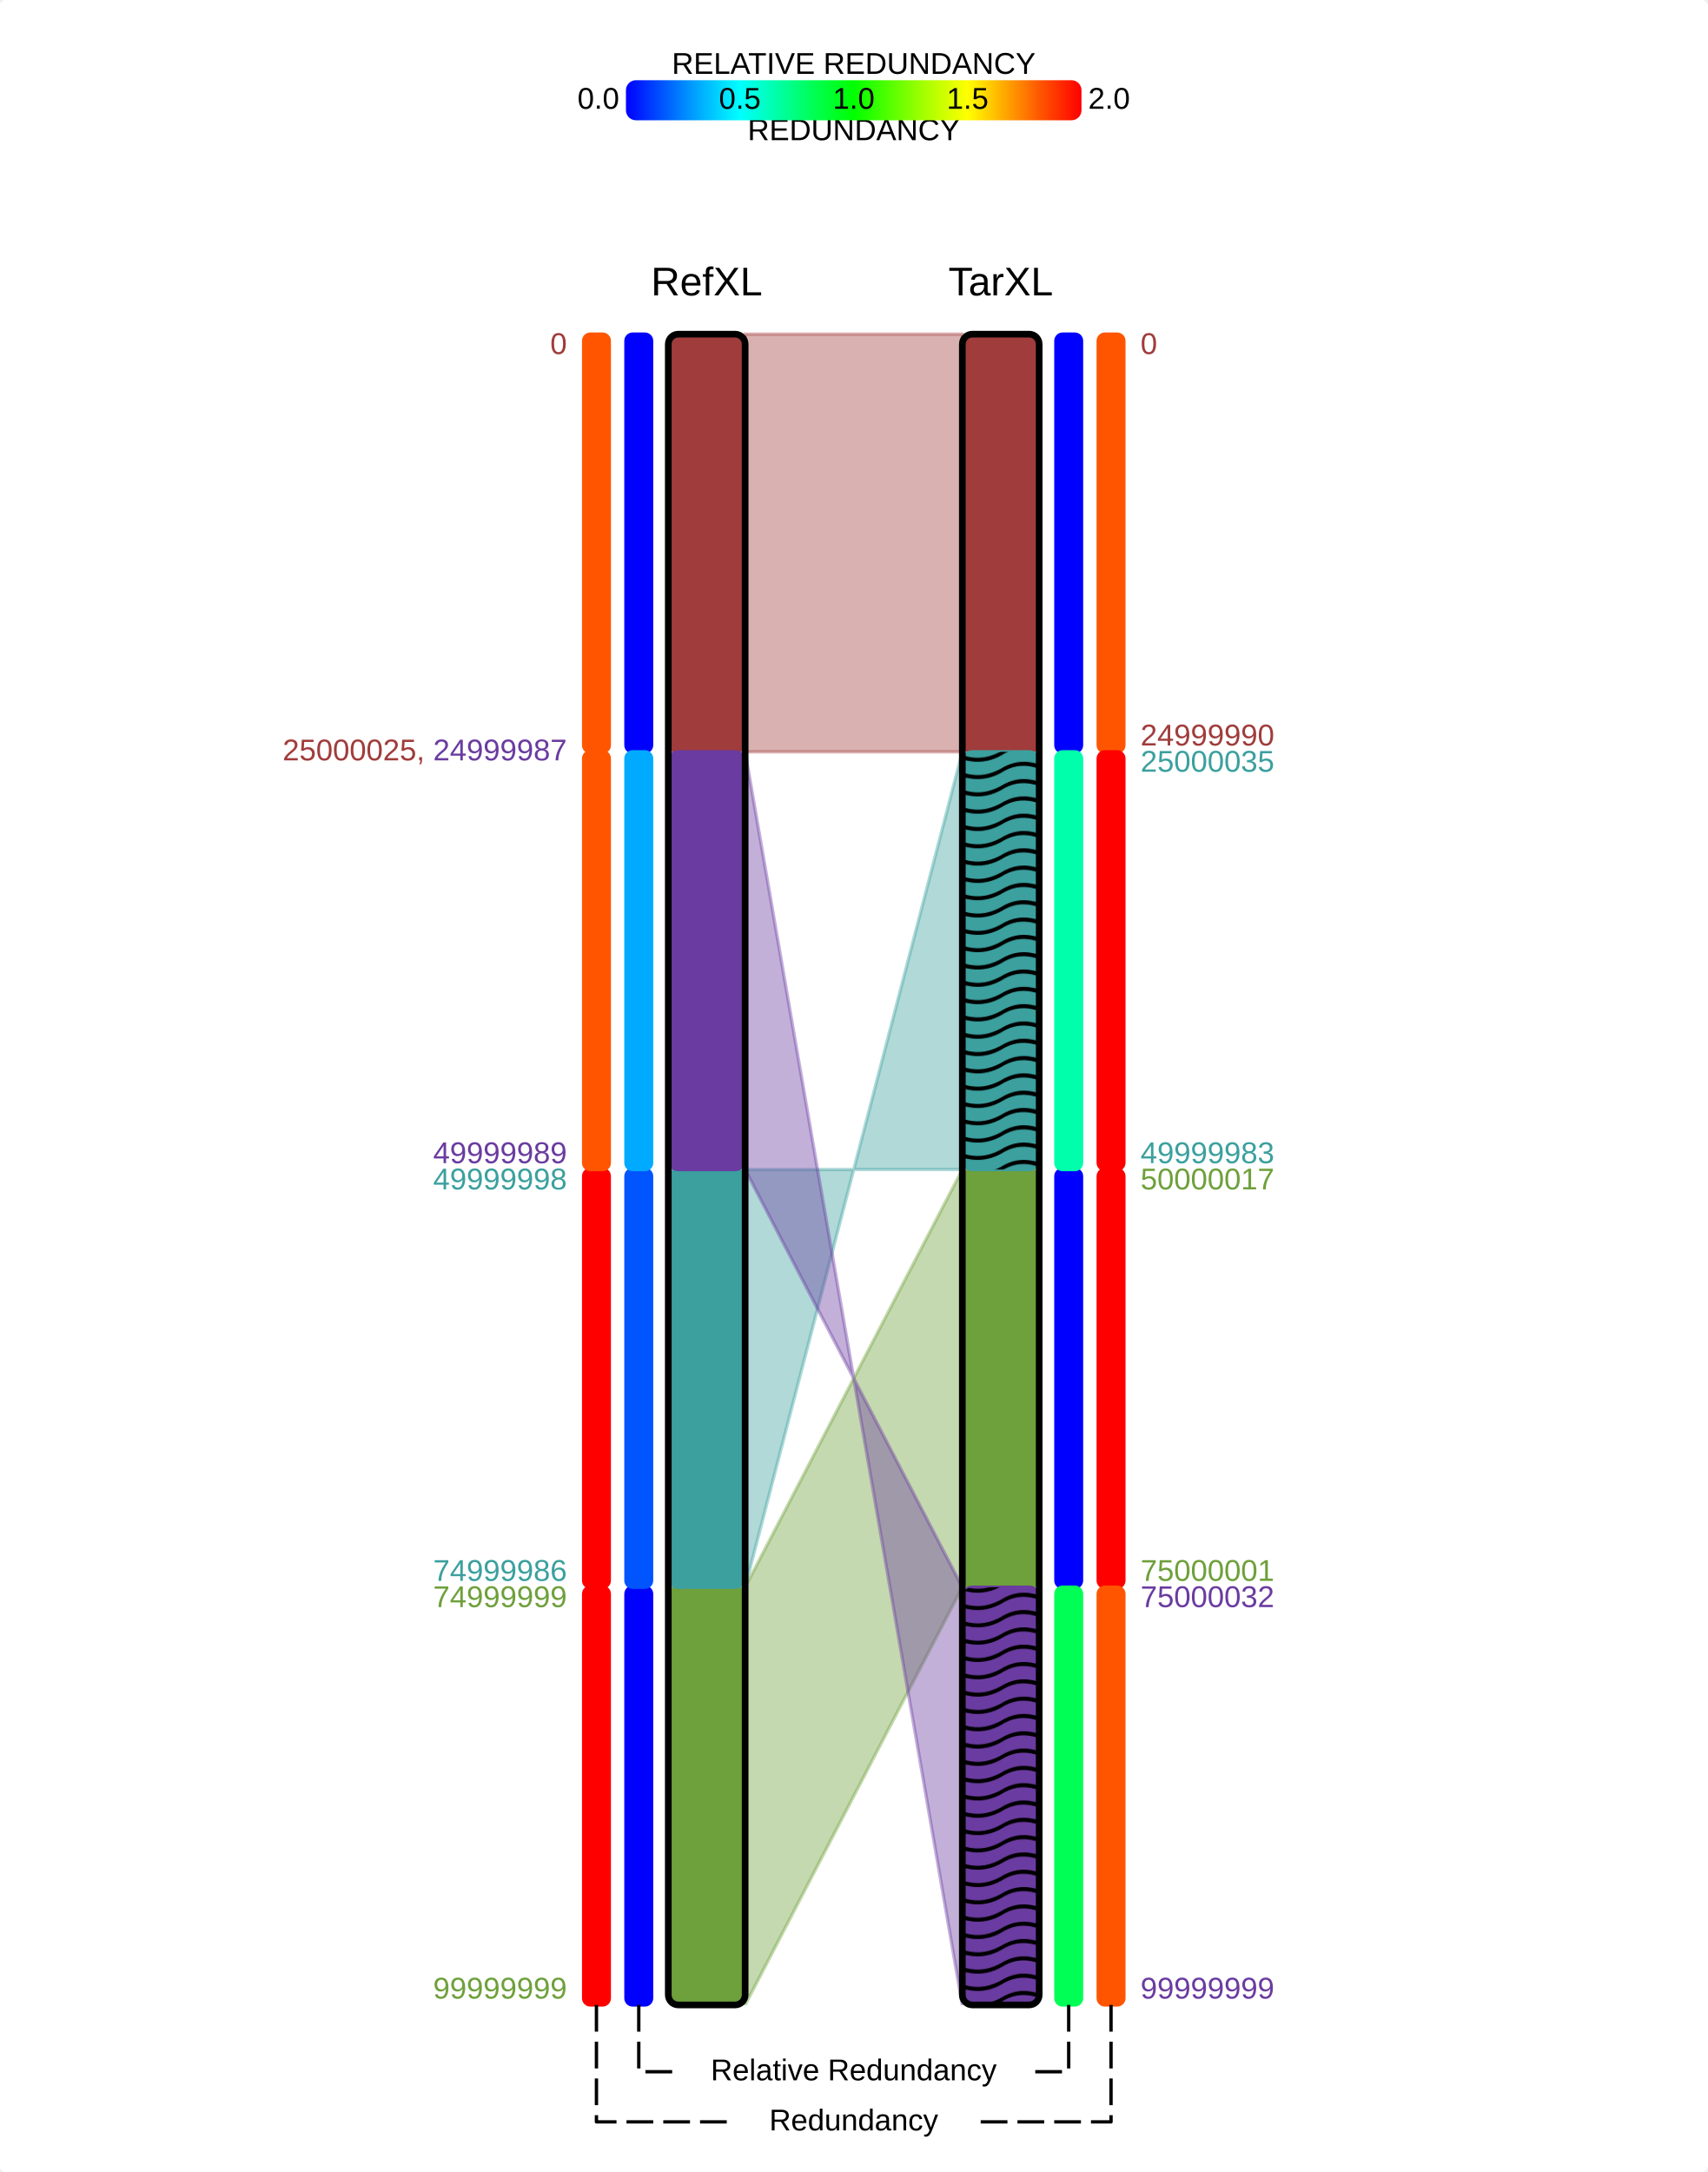
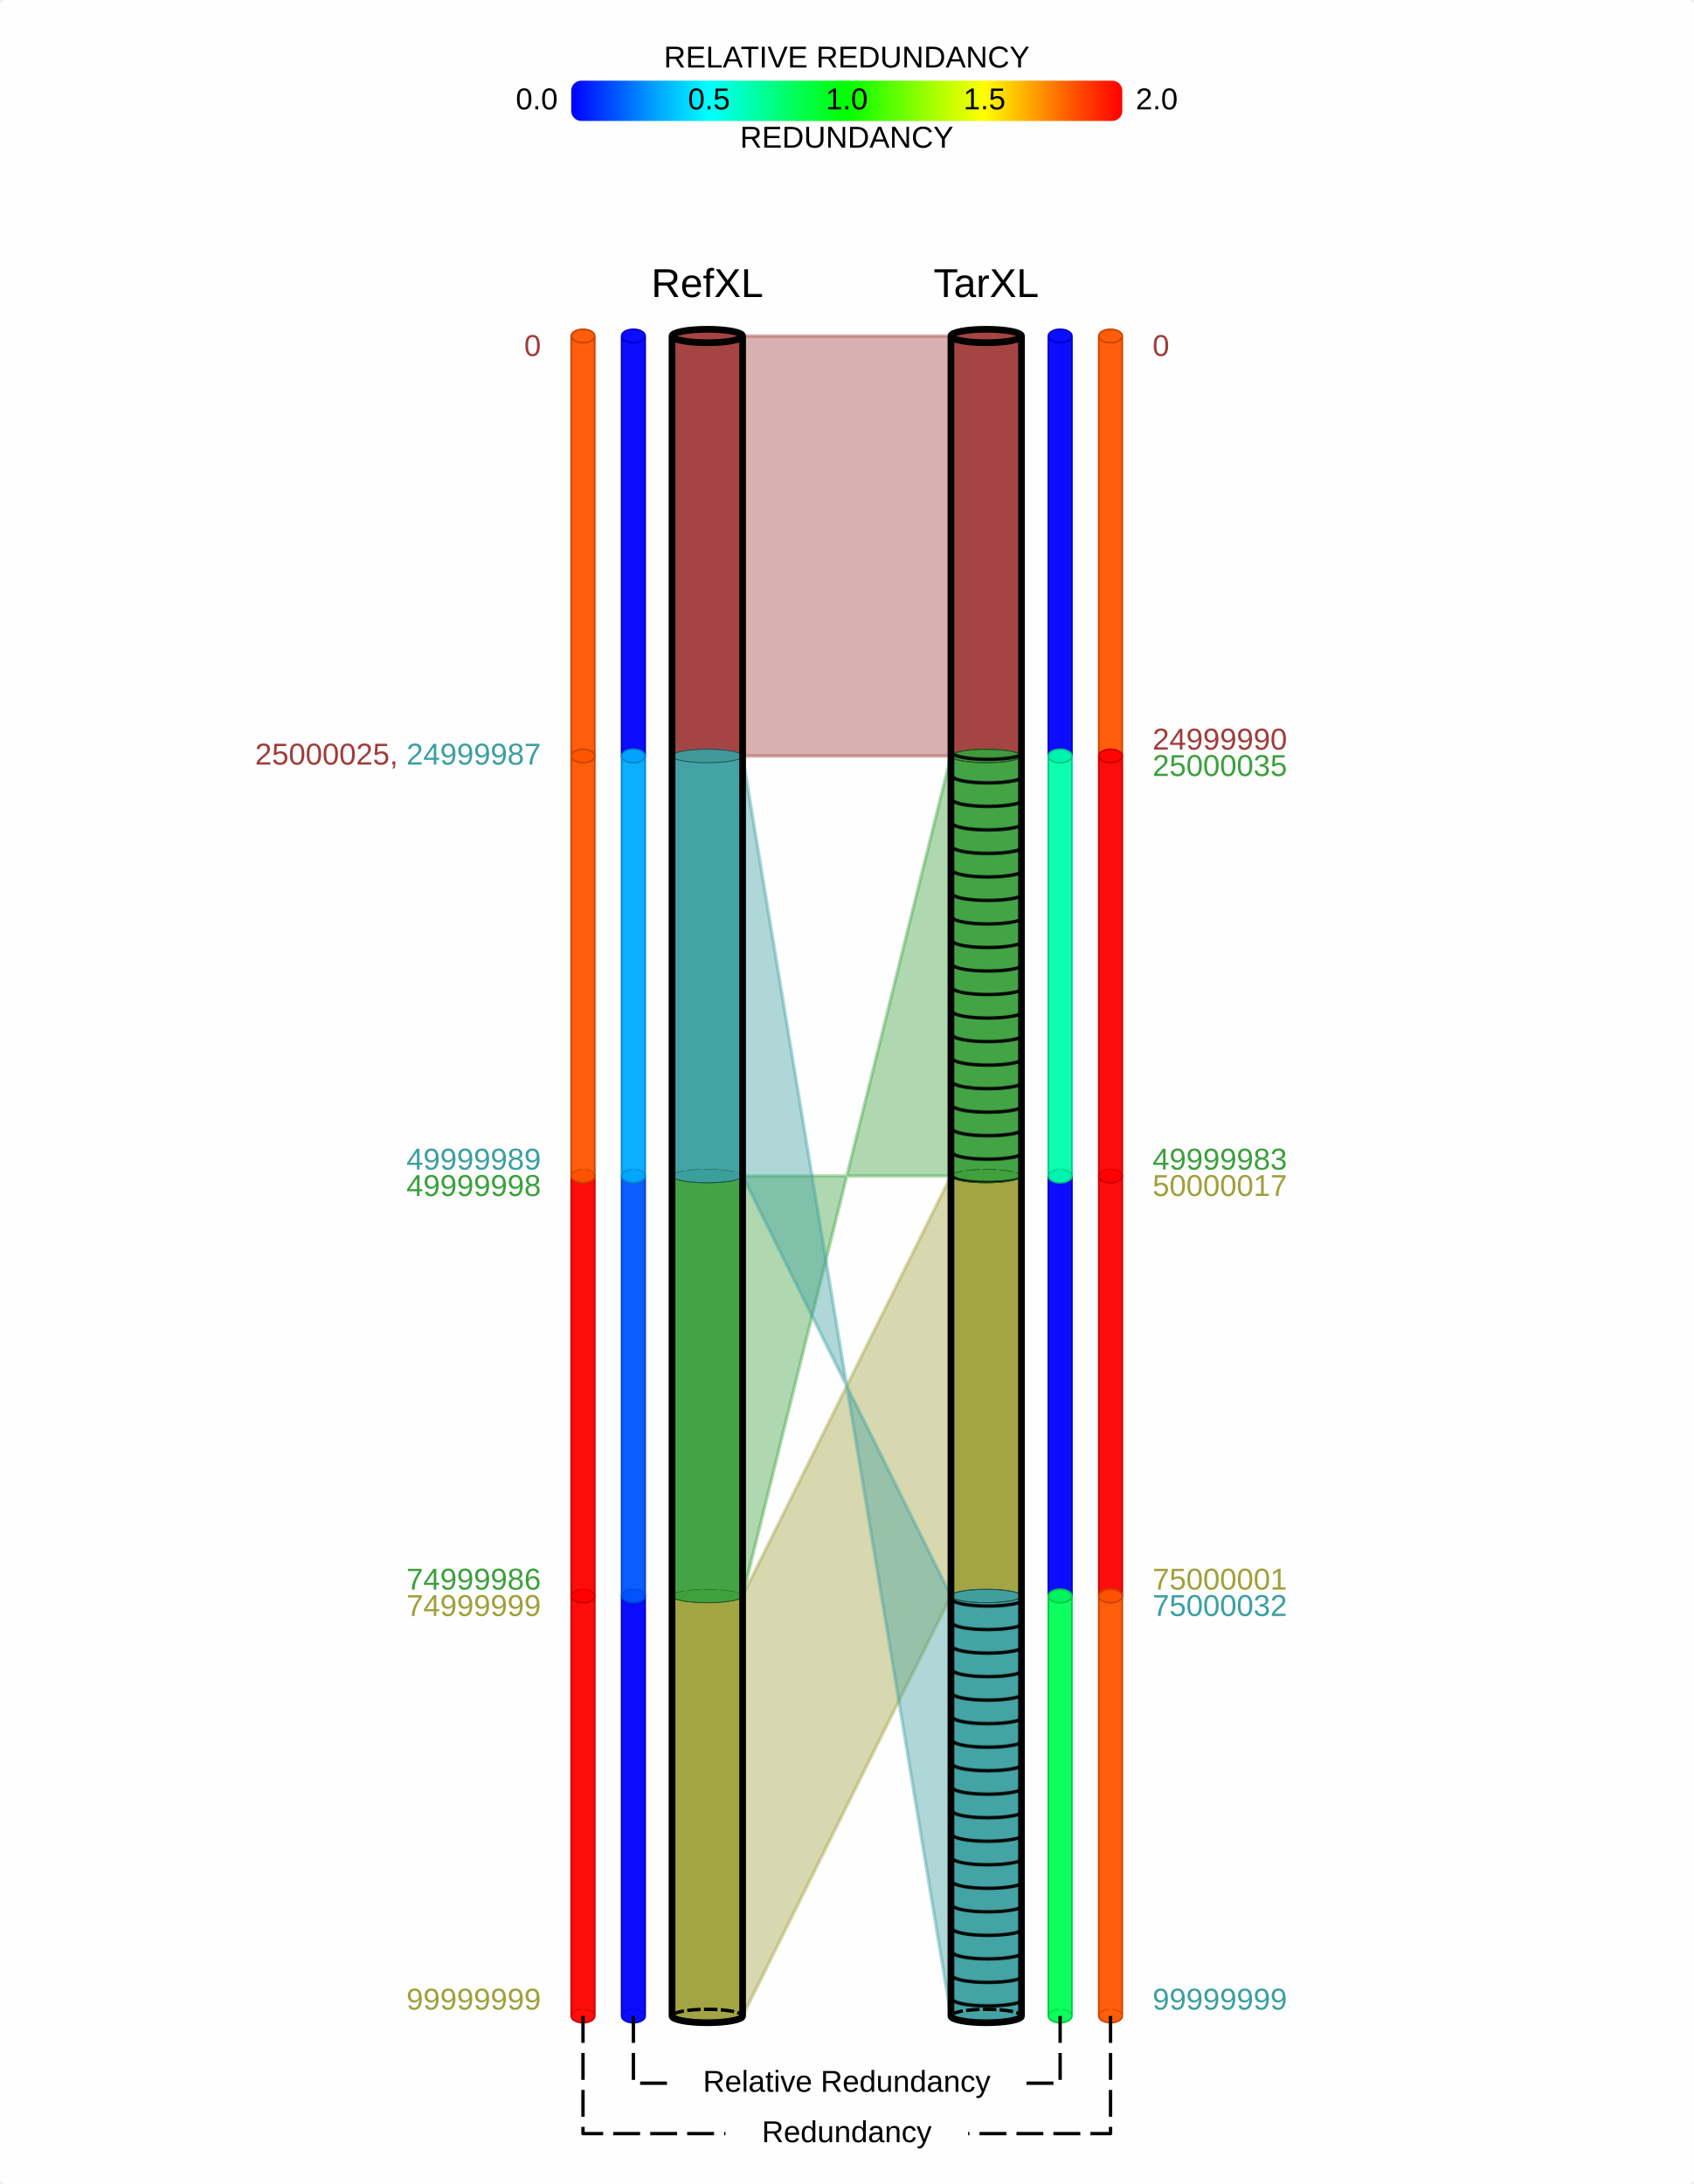
- <svg xmlns="http://www.w3.org/2000/svg" width="511" height="650">
+ <svg xmlns="http://www.w3.org/2000/svg" width="504" height="650">
  <defs id="ffff">
-     <pattern id="Wavy" height="5.181" width="30" patternUnits="userSpaceOnUse">
-       <path d="M 7.597,0.061 C 5.079,-0.187 2.656,0.302 -0.01,1.788 L -0.01,3.061 C 2.773,1.431 5.173,1.052 7.472,1.280 C 9.770,1.508 11.969,2.361 14.253,3.218 C 18.820,4.931 23.804,6.676 30.066,3.061 L 30.062,1.788 C 23.622,5.497 19.246,3.770 14.691,2.061 C 12.413,1.207 10.115,0.311 7.597,0.061 z" fill="black" stroke="none" />
+     <pattern id="Wavy" x="-10.50" y="0.00" width="21.00" height="7.00" patternUnits="userSpaceOnUse">
+       <path d="m0,0 a 10.5,2 0 0,0 21,0 " fill="transparent" fill-opacity="0.8" stroke="black" stroke-linejoin="round" stroke-dasharray="" stroke-width="1.00" />
    </pattern>
  </defs>
  <defs id="ffff">
-     <pattern id="WavyWhite" height="5.181" width="30" patternUnits="userSpaceOnUse">
-       <path d="M 7.597,0.061 C 5.079,-0.187 2.656,0.302 -0.01,1.788 L -0.01,3.061 C 2.773,1.431 5.173,1.052 7.472,1.280 C 9.770,1.508 11.969,2.361 14.253,3.218 C 18.820,4.931 23.804,6.676 30.066,3.061 L 30.062,1.788 C 23.622,5.497 19.246,3.770 14.691,2.061 C 12.413,1.207 10.115,0.311 7.597,0.061 z" fill="white" stroke="none" />
+     <pattern id="WavyWhite" x="-10.50" y="0.00" width="21.00" height="7.00" patternUnits="userSpaceOnUse">
+       <path d="m0,0 a 10.5,2 0 0,0 21,0 " fill="transparent" fill-opacity="0.8" stroke="white" stroke-linejoin="round" stroke-dasharray="" stroke-width="1.00" />
    </pattern>
  </defs>
-   <rect fill="white" stroke="white" fill-opacity="1" width="511.00" height="650.00" x="0.00" y="0.00" ry="3" />
-   <text id="211.50000085.000000" x="211.50" y="85.00" dominant-baseline="middle" transform="" font-size="12px" font-weight="normal" font-family="Arial" fill="black" text-align="start" line-height="125%%" text-anchor="middle">RefXL</text>
-   <text id="299.50000085.000000" x="299.50" y="85.00" dominant-baseline="middle" transform="" font-size="12px" font-weight="normal" font-family="Arial" fill="black" text-align="start" line-height="125%%" text-anchor="middle">TarXL</text>
-   <text id="169.666667100.000000" x="169.67" y="100.00" dominant-baseline="text-before-edge" transform="" font-size="9px" font-weight="normal" font-family="Arial" fill="black" text-align="start" line-height="125%%" text-anchor="end">
+   <rect fill="white" stroke="white" fill-opacity="0.95" width="504.00" height="650.00" x="0.00" y="0.00" ry="3" />
+   <text id="210.50000085.000000" x="210.50" y="85.00" dx="0" dy="0" dominant-baseline="middle" transform="" font-size="12px" font-weight="normal" font-family="Arial" fill="black" text-align="start" line-height="125%%" text-anchor="middle">RefXL</text>
+   <text id="293.50000085.000000" x="293.50" y="85.00" dx="0" dy="0" dominant-baseline="middle" transform="" font-size="12px" font-weight="normal" font-family="Arial" fill="black" text-align="start" line-height="125%%" text-anchor="middle">TarXL</text>
+   <text id="161.000000100.000000" x="161.00" y="100.00" dx="0" dy="0" dominant-baseline="text-before-edge" transform="" font-size="9px" font-weight="normal" font-family="Arial" fill="black" text-align="start" line-height="125%%" text-anchor="end">
    <tspan id="0" style="fill:#A03C3B">0</tspan>
  </text>
-   <text id="169.666667225.000030" x="169.67" y="225.00" dominant-baseline="middle" transform="" font-size="9px" font-weight="normal" font-family="Arial" fill="black" text-align="start" line-height="125%%" text-anchor="end">
+   <text id="161.000000225.000030" x="161.00" y="225.00" dx="0" dy="0" dominant-baseline="middle" transform="" font-size="9px" font-weight="normal" font-family="Arial" fill="black" text-align="start" line-height="125%%" text-anchor="end">
    <tspan id="0" style="fill:#A03C3B">25000025, </tspan>
-     <tspan id="3" style="fill:#6A3BA0">24999987</tspan>
+     <tspan id="3" style="fill:#3B9FA0">24999987</tspan>
  </text>
-   <text id="169.666667349.999945" x="169.67" y="350.00" dominant-baseline="text-after-edge" transform="" font-size="9px" font-weight="normal" font-family="Arial" fill="black" text-align="start" line-height="125%%" text-anchor="end">
-     <tspan id="3" style="fill:#6A3BA0">49999989</tspan>
+   <text id="161.000000349.999945" x="161.00" y="350.00" dx="0" dy="0" dominant-baseline="text-after-edge" transform="" font-size="9px" font-weight="normal" font-family="Arial" fill="black" text-align="start" line-height="125%%" text-anchor="end">
+     <tspan id="3" style="fill:#3B9FA0">49999989</tspan>
  </text>
-   <text id="169.666667349.999990" x="169.67" y="350.00" dominant-baseline="text-before-edge" transform="" font-size="9px" font-weight="normal" font-family="Arial" fill="black" text-align="start" line-height="125%%" text-anchor="end">
-     <tspan id="2" style="fill:#3BA09E">49999998</tspan>
+   <text id="161.000000349.999990" x="161.00" y="350.00" dx="0" dy="0" dominant-baseline="text-before-edge" transform="" font-size="9px" font-weight="normal" font-family="Arial" fill="black" text-align="start" line-height="125%%" text-anchor="end">
+     <tspan id="2" style="fill:#3BA03C">49999998</tspan>
  </text>
-   <text id="169.666667474.999930" x="169.67" y="475.00" dominant-baseline="text-after-edge" transform="" font-size="9px" font-weight="normal" font-family="Arial" fill="black" text-align="start" line-height="125%%" text-anchor="end">
-     <tspan id="2" style="fill:#3BA09E">74999986</tspan>
+   <text id="161.000000474.999930" x="161.00" y="475.00" dx="0" dy="0" dominant-baseline="text-after-edge" transform="" font-size="9px" font-weight="normal" font-family="Arial" fill="black" text-align="start" line-height="125%%" text-anchor="end">
+     <tspan id="2" style="fill:#3BA03C">74999986</tspan>
  </text>
-   <text id="169.666667474.999995" x="169.67" y="475.00" dominant-baseline="text-before-edge" transform="" font-size="9px" font-weight="normal" font-family="Arial" fill="black" text-align="start" line-height="125%%" text-anchor="end">
-     <tspan id="1" style="fill:#6EA03B">74999999</tspan>
+   <text id="161.000000474.999995" x="161.00" y="475.00" dx="0" dy="0" dominant-baseline="text-before-edge" transform="" font-size="9px" font-weight="normal" font-family="Arial" fill="black" text-align="start" line-height="125%%" text-anchor="end">
+     <tspan id="1" style="fill:#9FA03B">74999999</tspan>
  </text>
-   <text id="169.666667599.999995" x="169.67" y="600.00" dominant-baseline="text-after-edge" transform="" font-size="9px" font-weight="normal" font-family="Arial" fill="black" text-align="start" line-height="125%%" text-anchor="end">
-     <tspan id="1" style="fill:#6EA03B">99999999</tspan>
+   <text id="161.000000599.999995" x="161.00" y="600.00" dx="0" dy="0" dominant-baseline="text-after-edge" transform="" font-size="9px" font-weight="normal" font-family="Arial" fill="black" text-align="start" line-height="125%%" text-anchor="end">
+     <tspan id="1" style="fill:#9FA03B">99999999</tspan>
  </text>
-   <text id="341.333333100.000000" x="341.33" y="100.00" dominant-baseline="text-before-edge" transform="" font-size="9px" font-weight="normal" font-family="Arial" fill="black" text-align="start" line-height="125%%" text-anchor="start">
+   <text id="343.000000100.000000" x="343.00" y="100.00" dx="0" dy="0" dominant-baseline="text-before-edge" transform="" font-size="9px" font-weight="normal" font-family="Arial" fill="black" text-align="start" line-height="125%%" text-anchor="start">
    <tspan id="0" style="fill:#A03C3B">0</tspan>
  </text>
-   <text id="341.333333224.999950" x="341.33" y="225.00" dominant-baseline="text-after-edge" transform="" font-size="9px" font-weight="normal" font-family="Arial" fill="black" text-align="start" line-height="125%%" text-anchor="start">
+   <text id="343.000000224.999950" x="343.00" y="225.00" dx="0" dy="0" dominant-baseline="text-after-edge" transform="" font-size="9px" font-weight="normal" font-family="Arial" fill="black" text-align="start" line-height="125%%" text-anchor="start">
    <tspan id="0" style="fill:#A03C3B">24999990</tspan>
  </text>
-   <text id="341.333333225.000175" x="341.33" y="225.00" dominant-baseline="text-before-edge" transform="" font-size="9px" font-weight="normal" font-family="Arial" fill="black" text-align="start" line-height="125%%" text-anchor="start">
-     <tspan id="2" style="fill:#3BA09E">25000035</tspan>
+   <text id="343.000000225.000175" x="343.00" y="225.00" dx="0" dy="0" dominant-baseline="text-before-edge" transform="" font-size="9px" font-weight="normal" font-family="Arial" fill="black" text-align="start" line-height="125%%" text-anchor="start">
+     <tspan id="2" style="fill:#3BA03C">25000035</tspan>
  </text>
-   <text id="341.333333349.999915" x="341.33" y="350.00" dominant-baseline="text-after-edge" transform="" font-size="9px" font-weight="normal" font-family="Arial" fill="black" text-align="start" line-height="125%%" text-anchor="start">
-     <tspan id="2" style="fill:#3BA09E">49999983</tspan>
+   <text id="343.000000349.999915" x="343.00" y="350.00" dx="0" dy="0" dominant-baseline="text-after-edge" transform="" font-size="9px" font-weight="normal" font-family="Arial" fill="black" text-align="start" line-height="125%%" text-anchor="start">
+     <tspan id="2" style="fill:#3BA03C">49999983</tspan>
  </text>
-   <text id="341.333333350.000085" x="341.33" y="350.00" dominant-baseline="text-before-edge" transform="" font-size="9px" font-weight="normal" font-family="Arial" fill="black" text-align="start" line-height="125%%" text-anchor="start">
-     <tspan id="1" style="fill:#6EA03B">50000017</tspan>
+   <text id="343.000000350.000085" x="343.00" y="350.00" dx="0" dy="0" dominant-baseline="text-before-edge" transform="" font-size="9px" font-weight="normal" font-family="Arial" fill="black" text-align="start" line-height="125%%" text-anchor="start">
+     <tspan id="1" style="fill:#9FA03B">50000017</tspan>
  </text>
-   <text id="341.333333475.000005" x="341.33" y="475.00" dominant-baseline="text-after-edge" transform="" font-size="9px" font-weight="normal" font-family="Arial" fill="black" text-align="start" line-height="125%%" text-anchor="start">
-     <tspan id="1" style="fill:#6EA03B">75000001</tspan>
+   <text id="343.000000475.000005" x="343.00" y="475.00" dx="0" dy="0" dominant-baseline="text-after-edge" transform="" font-size="9px" font-weight="normal" font-family="Arial" fill="black" text-align="start" line-height="125%%" text-anchor="start">
+     <tspan id="1" style="fill:#9FA03B">75000001</tspan>
  </text>
-   <text id="341.333333475.000160" x="341.33" y="475.00" dominant-baseline="text-before-edge" transform="" font-size="9px" font-weight="normal" font-family="Arial" fill="black" text-align="start" line-height="125%%" text-anchor="start">
-     <tspan id="3" style="fill:#6A3BA0">75000032</tspan>
+   <text id="343.000000475.000160" x="343.00" y="475.00" dx="0" dy="0" dominant-baseline="text-before-edge" transform="" font-size="9px" font-weight="normal" font-family="Arial" fill="black" text-align="start" line-height="125%%" text-anchor="start">
+     <tspan id="3" style="fill:#3B9FA0">75000032</tspan>
  </text>
-   <text id="341.333333599.999995" x="341.33" y="600.00" dominant-baseline="text-after-edge" transform="" font-size="9px" font-weight="normal" font-family="Arial" fill="black" text-align="start" line-height="125%%" text-anchor="start">
-     <tspan id="3" style="fill:#6A3BA0">99999999</tspan>
+   <text id="343.000000599.999995" x="343.00" y="600.00" dx="0" dy="0" dominant-baseline="text-after-edge" transform="" font-size="9px" font-weight="normal" font-family="Arial" fill="black" text-align="start" line-height="125%%" text-anchor="start">
+     <tspan id="3" style="fill:#3B9FA0">99999999</tspan>
  </text>
-   <rect fill="#A03C3B" stroke="#A03C3B" fill-opacity="1" width="23.00" height="125.00" x="200.00" y="100.00" ry="3" />
-   <rect id="rect3777" fill="#0000ff" stroke="#0000ff" fill-opacity="1" width="7.67" height="125.00" x="187.33" y="100.00" ry="2" />
-   <rect fill="#ff5500" stroke="#ff5500" fill-opacity="1" width="7.67" height="125.00" x="174.67" y="100.00" ry="2" />
-   <rect fill="#A03C3B" stroke="#A03C3B" fill-opacity="1" width="23.00" height="125.00" x="288.00" y="100.00" ry="3" />
-   <rect id="rect3777" fill="#0000ff" stroke="#0000ff" fill-opacity="1" width="7.67" height="125.00" x="316.00" y="100.00" ry="2" />
-   <rect fill="#ff5500" stroke="#ff5500" fill-opacity="1" width="7.67" height="125.00" x="328.67" y="100.00" ry="2" />
-   <polygon points="223.00,100.00 223.00,225.00 288.00,225.00 288.00,100.00" fill="#A03C3B" stroke="#A03C3B" stroke-width="1" stroke-opacity="0.4" fill-opacity="0.4" />
-   <rect fill="#6EA03B" stroke="#6EA03B" fill-opacity="1" width="23.00" height="125.00" x="200.00" y="475.00" ry="3" />
-   <rect id="rect3777" fill="#0000ff" stroke="#0000ff" fill-opacity="1" width="7.67" height="125.00" x="187.33" y="475.00" ry="2" />
-   <rect fill="#ff0000" stroke="#ff0000" fill-opacity="1" width="7.67" height="125.00" x="174.67" y="475.00" ry="2" />
-   <rect fill="#6EA03B" stroke="#6EA03B" fill-opacity="1" width="23.00" height="125.00" x="288.00" y="350.00" ry="3" />
-   <rect id="rect3777" fill="#0000ff" stroke="#0000ff" fill-opacity="1" width="7.67" height="125.00" x="316.00" y="350.00" ry="2" />
-   <rect fill="#ff0000" stroke="#ff0000" fill-opacity="1" width="7.67" height="125.00" x="328.67" y="350.00" ry="2" />
-   <polygon points="223.00,475.00 223.00,600.00 288.00,475.00 288.00,350.00" fill="#6EA03B" stroke="#6EA03B" stroke-width="1" stroke-opacity="0.4" fill-opacity="0.4" />
-   <rect fill="#3BA09E" stroke="#3BA09E" fill-opacity="1" width="23.00" height="125.00" x="200.00" y="350.00" ry="3" />
-   <rect id="rect3777" fill="#0055ff" stroke="#0055ff" fill-opacity="1" width="7.67" height="125.00" x="187.33" y="350.00" ry="2" />
-   <rect fill="#ff0000" stroke="#ff0000" fill-opacity="1" width="7.67" height="125.00" x="174.67" y="350.00" ry="2" />
-   <rect fill="#3BA09E" stroke="#3BA09E" fill-opacity="1" width="23.00" height="125.00" x="288.00" y="225.00" ry="3" />
-   <rect fill-opacity="1" stroke-width="2" fill="url(#Wavy)" width="23.00" height="125.00" x="288.00" y="225.00" ry="3" />
-   <rect id="rect3777" fill="#00ffaa" stroke="#00ffaa" fill-opacity="1" width="7.67" height="125.00" x="316.00" y="225.00" ry="2" />
-   <rect fill="#ff0000" stroke="#ff0000" fill-opacity="1" width="7.67" height="125.00" x="328.67" y="225.00" ry="2" />
-   <polygon points="223.00,350.00 223.00,475.00 288.00,225.00 288.00,350.00" fill="#3BA09E" stroke="#3BA09E" stroke-width="1" stroke-opacity="0.4" fill-opacity="0.4" />
-   <rect fill="#6A3BA0" stroke="#6A3BA0" fill-opacity="1" width="23.00" height="125.00" x="200.00" y="225.00" ry="3" />
-   <rect id="rect3777" fill="#00aaff" stroke="#00aaff" fill-opacity="1" width="7.67" height="125.00" x="187.33" y="225.00" ry="2" />
-   <rect fill="#ff5500" stroke="#ff5500" fill-opacity="1" width="7.67" height="125.00" x="174.67" y="225.00" ry="2" />
-   <rect fill="#6A3BA0" stroke="#6A3BA0" fill-opacity="1" width="23.00" height="125.00" x="288.00" y="475.00" ry="3" />
-   <rect fill-opacity="1" stroke-width="2" fill="url(#Wavy)" width="23.00" height="125.00" x="288.00" y="475.00" ry="3" />
-   <rect id="rect3777" fill="#00ff55" stroke="#00ff55" fill-opacity="1" width="7.67" height="125.00" x="316.00" y="475.00" ry="2" />
-   <rect fill="#ff5500" stroke="#ff5500" fill-opacity="1" width="7.67" height="125.00" x="328.67" y="475.00" ry="2" />
-   <polygon points="223.00,225.00 223.00,350.00 288.00,475.00 288.00,600.00" fill="#6A3BA0" stroke="#6A3BA0" stroke-width="1" stroke-opacity="0.4" fill-opacity="0.4" />
-   <rect fill="none" stroke="#000000" stroke-width="2" stroke-linecap="butt" stroke-linejoin="miter" stroke-miterlimit="4" width="23.00" height="500.00" x="200.00" y="100.00" ry="3" />
-   <rect fill="none" stroke="#000000" stroke-width="2" stroke-linecap="butt" stroke-linejoin="miter" stroke-miterlimit="4" width="23.00" height="500.00" x="288.00" y="100.00" ry="3" />
-   <text id="255.50000024.000000" x="255.50" y="24.00" dominant-baseline="text-after-edge" transform="" font-size="9px" font-weight="normal" font-family="Arial" fill="black" text-align="start" line-height="125%%" text-anchor="middle">RELATIVE REDUNDANCY</text>
-   <text id="255.50000036.000000" x="255.50" y="36.00" dominant-baseline="text-before-edge" transform="" font-size="9px" font-weight="normal" font-family="Arial" fill="black" text-align="start" line-height="125%%" text-anchor="middle">REDUNDANCY</text>
+   <path d="M 200,100  v 125 a 10.5,2 0 0,0 21,0  v -125 a 10.5,2 0 0,0 -21,0  a 10.5,2 0 0,0 21,0 " fill="#A03C3B" fill-opacity="0.95" stroke="#501E1D" stroke-linejoin="round" stroke-dasharray="" stroke-width="0.25" />
+   <path d="M 200,225  a 10.5,2 0 0,1 21,0 " fill="transparent" fill-opacity="0.95" stroke="#501E1D" stroke-linejoin="round" stroke-dasharray="4 1" stroke-width="0.12" />
+   <path d="M 185,100  v 125 a 3.5,2 0 0,0 7,0  v -125 a 3.5,2 0 0,0 -7,0  a 3.5,2 0 0,0 7,0 " fill="#0000ff" fill-opacity="0.95" stroke="#00C" stroke-linejoin="round" stroke-dasharray="" stroke-width="0.50" />
+   <path d="M 185,225  a 3.5,2 0 0,1 7,0 " fill="transparent" fill-opacity="0.95" stroke="#00C" stroke-linejoin="round" stroke-dasharray="4 1" stroke-width="0.25" />
+   <path d="M 170,100  v 125 a 3.5,2 0 0,0 7,0  v -125 a 3.5,2 0 0,0 -7,0  a 3.5,2 0 0,0 7,0 " fill="#ff5500" fill-opacity="0.95" stroke="#C40" stroke-linejoin="round" stroke-dasharray="" stroke-width="0.50" />
+   <path d="M 170,225  a 3.5,2 0 0,1 7,0 " fill="transparent" fill-opacity="0.95" stroke="#C40" stroke-linejoin="round" stroke-dasharray="4 1" stroke-width="0.25" />
+   <path d="M 283,100  v 125 a 10.5,2 0 0,0 21,0  v -125 a 10.5,2 0 0,0 -21,0  a 10.5,2 0 0,0 21,0 " fill="#A03C3B" fill-opacity="0.95" stroke="#501E1D" stroke-linejoin="round" stroke-dasharray="" stroke-width="0.25" />
+   <path d="M 283,225  a 10.5,2 0 0,1 21,0 " fill="transparent" fill-opacity="0.95" stroke="#501E1D" stroke-linejoin="round" stroke-dasharray="4 1" stroke-width="0.12" />
+   <path d="M 312,100  v 125 a 3.5,2 0 0,0 7,0  v -125 a 3.5,2 0 0,0 -7,0  a 3.5,2 0 0,0 7,0 " fill="#0000ff" fill-opacity="0.95" stroke="#00C" stroke-linejoin="round" stroke-dasharray="" stroke-width="0.50" />
+   <path d="M 312,225  a 3.5,2 0 0,1 7,0 " fill="transparent" fill-opacity="0.95" stroke="#00C" stroke-linejoin="round" stroke-dasharray="4 1" stroke-width="0.25" />
+   <path d="M 327,100  v 125 a 3.5,2 0 0,0 7,0  v -125 a 3.5,2 0 0,0 -7,0  a 3.5,2 0 0,0 7,0 " fill="#ff5500" fill-opacity="0.95" stroke="#C40" stroke-linejoin="round" stroke-dasharray="" stroke-width="0.50" />
+   <path d="M 327,225  a 3.5,2 0 0,1 7,0 " fill="transparent" fill-opacity="0.95" stroke="#C40" stroke-linejoin="round" stroke-dasharray="4 1" stroke-width="0.25" />
+   <polygon points="221.00,100.00 221.00,225.00 283.00,225.00 283.00,100.00" fill="#A03C3B" stroke="#A03C3B" stroke-width="1" stroke-opacity="0.4" fill-opacity="0.4" />
+   <path d="M 200,475  v 125 a 10.5,2 0 0,0 21,0  v -125 a 10.5,2 0 0,0 -21,0  a 10.5,2 0 0,0 21,0 " fill="#9FA03B" fill-opacity="0.95" stroke="#4F501D" stroke-linejoin="round" stroke-dasharray="" stroke-width="0.25" />
+   <path d="M 200,600  a 10.5,2 0 0,1 21,0 " fill="transparent" fill-opacity="0.95" stroke="#4F501D" stroke-linejoin="round" stroke-dasharray="4 1" stroke-width="0.12" />
+   <path d="M 185,475  v 125 a 3.5,2 0 0,0 7,0  v -125 a 3.5,2 0 0,0 -7,0  a 3.5,2 0 0,0 7,0 " fill="#0000ff" fill-opacity="0.95" stroke="#00C" stroke-linejoin="round" stroke-dasharray="" stroke-width="0.50" />
+   <path d="M 185,600  a 3.5,2 0 0,1 7,0 " fill="transparent" fill-opacity="0.95" stroke="#00C" stroke-linejoin="round" stroke-dasharray="4 1" stroke-width="0.25" />
+   <path d="M 170,475  v 125 a 3.5,2 0 0,0 7,0  v -125 a 3.5,2 0 0,0 -7,0  a 3.5,2 0 0,0 7,0 " fill="#ff0000" fill-opacity="0.95" stroke="#C00" stroke-linejoin="round" stroke-dasharray="" stroke-width="0.50" />
+   <path d="M 170,600  a 3.5,2 0 0,1 7,0 " fill="transparent" fill-opacity="0.95" stroke="#C00" stroke-linejoin="round" stroke-dasharray="4 1" stroke-width="0.25" />
+   <path d="M 283,350  v 125 a 10.5,2 0 0,0 21,0  v -125 a 10.5,2 0 0,0 -21,0  a 10.5,2 0 0,0 21,0 " fill="#9FA03B" fill-opacity="0.95" stroke="#4F501D" stroke-linejoin="round" stroke-dasharray="" stroke-width="0.25" />
+   <path d="M 283,475  a 10.5,2 0 0,1 21,0 " fill="transparent" fill-opacity="0.95" stroke="#4F501D" stroke-linejoin="round" stroke-dasharray="4 1" stroke-width="0.12" />
+   <path d="M 312,350  v 125 a 3.5,2 0 0,0 7,0  v -125 a 3.5,2 0 0,0 -7,0  a 3.5,2 0 0,0 7,0 " fill="#0000ff" fill-opacity="0.95" stroke="#00C" stroke-linejoin="round" stroke-dasharray="" stroke-width="0.50" />
+   <path d="M 312,475  a 3.5,2 0 0,1 7,0 " fill="transparent" fill-opacity="0.95" stroke="#00C" stroke-linejoin="round" stroke-dasharray="4 1" stroke-width="0.25" />
+   <path d="M 327,350  v 125 a 3.5,2 0 0,0 7,0  v -125 a 3.5,2 0 0,0 -7,0  a 3.5,2 0 0,0 7,0 " fill="#ff0000" fill-opacity="0.95" stroke="#C00" stroke-linejoin="round" stroke-dasharray="" stroke-width="0.50" />
+   <path d="M 327,475  a 3.5,2 0 0,1 7,0 " fill="transparent" fill-opacity="0.95" stroke="#C00" stroke-linejoin="round" stroke-dasharray="4 1" stroke-width="0.25" />
+   <polygon points="221.00,475.00 221.00,600.00 283.00,475.00 283.00,350.00" fill="#9FA03B" stroke="#9FA03B" stroke-width="1" stroke-opacity="0.4" fill-opacity="0.4" />
+   <path d="M 200,350  v 125 a 10.5,2 0 0,0 21,0  v -125 a 10.5,2 0 0,0 -21,0  a 10.5,2 0 0,0 21,0 " fill="#3BA03C" fill-opacity="0.95" stroke="#1D501E" stroke-linejoin="round" stroke-dasharray="" stroke-width="0.25" />
+   <path d="M 200,475  a 10.5,2 0 0,1 21,0 " fill="transparent" fill-opacity="0.95" stroke="#1D501E" stroke-linejoin="round" stroke-dasharray="4 1" stroke-width="0.12" />
+   <path d="M 185,350  v 125 a 3.5,2 0 0,0 7,0  v -125 a 3.5,2 0 0,0 -7,0  a 3.5,2 0 0,0 7,0 " fill="#0055ff" fill-opacity="0.95" stroke="#04C" stroke-linejoin="round" stroke-dasharray="" stroke-width="0.50" />
+   <path d="M 185,475  a 3.5,2 0 0,1 7,0 " fill="transparent" fill-opacity="0.95" stroke="#04C" stroke-linejoin="round" stroke-dasharray="4 1" stroke-width="0.25" />
+   <path d="M 170,350  v 125 a 3.5,2 0 0,0 7,0  v -125 a 3.5,2 0 0,0 -7,0  a 3.5,2 0 0,0 7,0 " fill="#ff0000" fill-opacity="0.95" stroke="#C00" stroke-linejoin="round" stroke-dasharray="" stroke-width="0.50" />
+   <path d="M 170,475  a 3.5,2 0 0,1 7,0 " fill="transparent" fill-opacity="0.95" stroke="#C00" stroke-linejoin="round" stroke-dasharray="4 1" stroke-width="0.25" />
+   <path d="M 283,225  v 125 a 10.5,2 0 0,0 21,0  v -125 a 10.5,2 0 0,0 -21,0  a 10.5,2 0 0,0 21,0 " fill="#3BA03C" fill-opacity="0.95" stroke="#1D501E" stroke-linejoin="round" stroke-dasharray="" stroke-width="0.25" />
+   <path d="M 283,350  a 10.5,2 0 0,1 21,0 " fill="transparent" fill-opacity="0.95" stroke="#1D501E" stroke-linejoin="round" stroke-dasharray="4 1" stroke-width="0.12" />
+   <path d="M 283,225  v 125 a 10.5,2 0 0,0 21,0  v -125 a 10.5,2 0 0,0 -21,0  a 10.5,2 0 0,0 21,0 " fill="url(#Wavy)" fill-opacity="0.95" stroke="#1D501E" stroke-linejoin="round" stroke-dasharray="" stroke-width="0.25" />
+   <path d="M 283,350  a 10.5,2 0 0,1 21,0 " fill="transparent" fill-opacity="0.95" stroke="#1D501E" stroke-linejoin="round" stroke-dasharray="4 1" stroke-width="0.12" />
+   <path d="M 312,225  v 125 a 3.5,2 0 0,0 7,0  v -125 a 3.5,2 0 0,0 -7,0  a 3.5,2 0 0,0 7,0 " fill="#00ffaa" fill-opacity="0.95" stroke="#0C8" stroke-linejoin="round" stroke-dasharray="" stroke-width="0.50" />
+   <path d="M 312,350  a 3.5,2 0 0,1 7,0 " fill="transparent" fill-opacity="0.95" stroke="#0C8" stroke-linejoin="round" stroke-dasharray="4 1" stroke-width="0.25" />
+   <path d="M 327,225  v 125 a 3.5,2 0 0,0 7,0  v -125 a 3.5,2 0 0,0 -7,0  a 3.5,2 0 0,0 7,0 " fill="#ff0000" fill-opacity="0.95" stroke="#C00" stroke-linejoin="round" stroke-dasharray="" stroke-width="0.50" />
+   <path d="M 327,350  a 3.5,2 0 0,1 7,0 " fill="transparent" fill-opacity="0.95" stroke="#C00" stroke-linejoin="round" stroke-dasharray="4 1" stroke-width="0.25" />
+   <polygon points="221.00,350.00 221.00,475.00 283.00,225.00 283.00,350.00" fill="#3BA03C" stroke="#3BA03C" stroke-width="1" stroke-opacity="0.4" fill-opacity="0.4" />
+   <path d="M 200,225  v 125 a 10.5,2 0 0,0 21,0  v -125 a 10.5,2 0 0,0 -21,0  a 10.5,2 0 0,0 21,0 " fill="#3B9FA0" fill-opacity="0.95" stroke="#1D4F50" stroke-linejoin="round" stroke-dasharray="" stroke-width="0.25" />
+   <path d="M 200,350  a 10.5,2 0 0,1 21,0 " fill="transparent" fill-opacity="0.95" stroke="#1D4F50" stroke-linejoin="round" stroke-dasharray="4 1" stroke-width="0.12" />
+   <path d="M 185,225  v 125 a 3.5,2 0 0,0 7,0  v -125 a 3.5,2 0 0,0 -7,0  a 3.5,2 0 0,0 7,0 " fill="#00aaff" fill-opacity="0.95" stroke="#08C" stroke-linejoin="round" stroke-dasharray="" stroke-width="0.50" />
+   <path d="M 185,350  a 3.5,2 0 0,1 7,0 " fill="transparent" fill-opacity="0.95" stroke="#08C" stroke-linejoin="round" stroke-dasharray="4 1" stroke-width="0.25" />
+   <path d="M 170,225  v 125 a 3.5,2 0 0,0 7,0  v -125 a 3.5,2 0 0,0 -7,0  a 3.5,2 0 0,0 7,0 " fill="#ff5500" fill-opacity="0.95" stroke="#C40" stroke-linejoin="round" stroke-dasharray="" stroke-width="0.50" />
+   <path d="M 170,350  a 3.5,2 0 0,1 7,0 " fill="transparent" fill-opacity="0.95" stroke="#C40" stroke-linejoin="round" stroke-dasharray="4 1" stroke-width="0.25" />
+   <path d="M 283,475  v 125 a 10.5,2 0 0,0 21,0  v -125 a 10.5,2 0 0,0 -21,0  a 10.5,2 0 0,0 21,0 " fill="#3B9FA0" fill-opacity="0.95" stroke="#1D4F50" stroke-linejoin="round" stroke-dasharray="" stroke-width="0.25" />
+   <path d="M 283,600  a 10.5,2 0 0,1 21,0 " fill="transparent" fill-opacity="0.95" stroke="#1D4F50" stroke-linejoin="round" stroke-dasharray="4 1" stroke-width="0.12" />
+   <path d="M 283,475  v 125 a 10.5,2 0 0,0 21,0  v -125 a 10.5,2 0 0,0 -21,0  a 10.5,2 0 0,0 21,0 " fill="url(#Wavy)" fill-opacity="0.95" stroke="#1D4F50" stroke-linejoin="round" stroke-dasharray="" stroke-width="0.25" />
+   <path d="M 283,600  a 10.5,2 0 0,1 21,0 " fill="transparent" fill-opacity="0.95" stroke="#1D4F50" stroke-linejoin="round" stroke-dasharray="4 1" stroke-width="0.12" />
+   <path d="M 312,475  v 125 a 3.5,2 0 0,0 7,0  v -125 a 3.5,2 0 0,0 -7,0  a 3.5,2 0 0,0 7,0 " fill="#00ff55" fill-opacity="0.95" stroke="#0C4" stroke-linejoin="round" stroke-dasharray="" stroke-width="0.50" />
+   <path d="M 312,600  a 3.5,2 0 0,1 7,0 " fill="transparent" fill-opacity="0.95" stroke="#0C4" stroke-linejoin="round" stroke-dasharray="4 1" stroke-width="0.25" />
+   <path d="M 327,475  v 125 a 3.5,2 0 0,0 7,0  v -125 a 3.5,2 0 0,0 -7,0  a 3.5,2 0 0,0 7,0 " fill="#ff5500" fill-opacity="0.95" stroke="#C40" stroke-linejoin="round" stroke-dasharray="" stroke-width="0.50" />
+   <path d="M 327,600  a 3.5,2 0 0,1 7,0 " fill="transparent" fill-opacity="0.95" stroke="#C40" stroke-linejoin="round" stroke-dasharray="4 1" stroke-width="0.25" />
+   <polygon points="221.00,225.00 221.00,350.00 283.00,475.00 283.00,600.00" fill="#3B9FA0" stroke="#3B9FA0" stroke-width="1" stroke-opacity="0.4" fill-opacity="0.4" />
+   <path d="M 200,100  v 500 a 10.5,2 0 0,0 21,0  v -500 a 10.5,2 0 0,0 -21,0  a 10.5,2 0 0,0 21,0 " fill="transparent" fill-opacity="0.8" stroke="black" stroke-linejoin="round" stroke-dasharray="" stroke-width="2.00" />
+   <path d="M 200,600  a 10.5,2 0 0,1 21,0 " fill="transparent" fill-opacity="0.8" stroke="black" stroke-linejoin="round" stroke-dasharray="4 1" stroke-width="1.00" />
+   <path d="M 283,100  v 500 a 10.5,2 0 0,0 21,0  v -500 a 10.5,2 0 0,0 -21,0  a 10.5,2 0 0,0 21,0 " fill="transparent" fill-opacity="0.8" stroke="black" stroke-linejoin="round" stroke-dasharray="" stroke-width="2.00" />
+   <path d="M 283,600  a 10.5,2 0 0,1 21,0 " fill="transparent" fill-opacity="0.8" stroke="black" stroke-linejoin="round" stroke-dasharray="4 1" stroke-width="1.00" />
+   <text id="252.00000024.000000" x="252.00" y="24.00" dx="0" dy="-2" dominant-baseline="text-after-edge" transform="" font-size="9px" font-weight="normal" font-family="Arial" fill="black" text-align="start" line-height="125%%" text-anchor="middle">RELATIVE REDUNDANCY</text>
+   <text id="252.00000036.000000" x="252.00" y="36.00" dx="0" dy="2" dominant-baseline="text-before-edge" transform="" font-size="9px" font-weight="normal" font-family="Arial" fill="black" text-align="start" line-height="125%%" text-anchor="middle">REDUNDANCY</text>
  <defs>
-     <linearGradient id="grad187.33333324.000000" x1="0%" y1="0%" x2="100%" y2="0%">
+     <linearGradient id="grad170.00000024.000000" x1="0%" y1="0%" x2="100%" y2="0%">
      <stop offset="0%" stop-color="#0000ff" stop-opacity="1" />
      <stop offset="8%" stop-color="#0055ff" stop-opacity="1" />
      <stop offset="16%" stop-color="#00aaff" stop-opacity="1" />
      <stop offset="25%" stop-color="#00ffff" stop-opacity="1" />
      <stop offset="33%" stop-color="#00ffaa" stop-opacity="1" />
      <stop offset="41%" stop-color="#00ff55" stop-opacity="1" />
      <stop offset="50%" stop-color="#00ff00" stop-opacity="1" />
      <stop offset="58%" stop-color="#55ff00" stop-opacity="1" />
      <stop offset="66%" stop-color="#aaff00" stop-opacity="1" />
      <stop offset="75%" stop-color="#ffff00" stop-opacity="1" />
      <stop offset="83%" stop-color="#ffaa00" stop-opacity="1" />
      <stop offset="91%" stop-color="#ff5500" stop-opacity="1" />
      <stop offset="100%" stop-color="#ff0000" stop-opacity="1" />
    </linearGradient>
  </defs>
-   <rect fill="url(#grad187.33333324.000000)" width="136.33" height="12.00" x="187.33" y="24.00" ry="3" />
-   <text id="185.33333330.000000" x="185.33" y="30.00" dominant-baseline="middle" transform="" font-size="9px" font-weight="normal" font-family="Arial" fill="black" text-align="start" line-height="125%%" text-anchor="end">0.0</text>
-   <text id="221.41666730.000000" x="221.42" y="30.00" dominant-baseline="middle" transform="" font-size="9px" font-weight="normal" font-family="Arial" fill="black" text-align="start" line-height="125%%" text-anchor="middle">0.5</text>
-   <text id="255.50000030.000000" x="255.50" y="30.00" dominant-baseline="middle" transform="" font-size="9px" font-weight="normal" font-family="Arial" fill="black" text-align="start" line-height="125%%" text-anchor="middle">1.0</text>
-   <text id="289.58333330.000000" x="289.58" y="30.00" dominant-baseline="middle" transform="" font-size="9px" font-weight="normal" font-family="Arial" fill="black" text-align="start" line-height="125%%" text-anchor="middle">1.5</text>
-   <text id="325.66666730.000000" x="325.67" y="30.00" dominant-baseline="middle" transform="" font-size="9px" font-weight="normal" font-family="Arial" fill="black" text-align="start" line-height="125%%" text-anchor="start">2.0</text>
-   <path d="M 191.167,600 v 20 h 13" fill="none" stroke="black" stroke-linejoin="round" stroke-dasharray="8 3" stroke-width="1.00" />
-   <path d="M 319.833,600 v 20 h -13" fill="none" stroke="black" stroke-linejoin="round" stroke-dasharray="8 3" stroke-width="1.00" />
-   <text id="255.500000620.000000" x="255.50" y="620.00" dominant-baseline="middle" transform="" font-size="9px" font-weight="normal" font-family="Arial" fill="black" text-align="start" line-height="125%%" text-anchor="middle">Relative Redundancy</text>
-   <path d="M 178.5,600 v 35 h 40.667" fill="none" stroke="black" stroke-linejoin="round" stroke-dasharray="8 3" stroke-width="1.00" />
-   <path d="M 332.5,600 v 35 h -40.667" fill="none" stroke="black" stroke-linejoin="round" stroke-dasharray="8 3" stroke-width="1.00" />
-   <text id="255.500000635.000000" x="255.50" y="635.00" dominant-baseline="middle" transform="" font-size="9px" font-weight="normal" font-family="Arial" fill="black" text-align="start" line-height="125%%" text-anchor="middle">Redundancy</text>
+   <rect fill="url(#grad170.00000024.000000)" width="164.00" height="12.00" x="170.00" y="24.00" ry="3" />
+   <text id="168.00000030.000000" x="168.00" y="30.00" dx="-2" dy="0" dominant-baseline="middle" transform="" font-size="9px" font-weight="normal" font-family="Arial" fill="black" text-align="start" line-height="125%%" text-anchor="end">0.0</text>
+   <text id="211.00000030.000000" x="211.00" y="30.00" dx="0" dy="0" dominant-baseline="middle" transform="" font-size="9px" font-weight="normal" font-family="Arial" fill="black" text-align="start" line-height="125%%" text-anchor="middle">0.5</text>
+   <text id="252.00000030.000000" x="252.00" y="30.00" dx="0" dy="0" dominant-baseline="middle" transform="" font-size="9px" font-weight="normal" font-family="Arial" fill="black" text-align="start" line-height="125%%" text-anchor="middle">1.0</text>
+   <text id="293.00000030.000000" x="293.00" y="30.00" dx="0" dy="0" dominant-baseline="middle" transform="" font-size="9px" font-weight="normal" font-family="Arial" fill="black" text-align="start" line-height="125%%" text-anchor="middle">1.5</text>
+   <text id="336.00000030.000000" x="336.00" y="30.00" dx="2" dy="0" dominant-baseline="middle" transform="" font-size="9px" font-weight="normal" font-family="Arial" fill="black" text-align="start" line-height="125%%" text-anchor="start">2.0</text>
+   <path d="M 188.5,600 v 20 h 12.4" fill="transparent" fill-opacity="0.8" stroke="black" stroke-linejoin="round" stroke-dasharray="8 3" stroke-width="1.00" />
+   <path d="M 315.5,600 v 20 h -12.4" fill="transparent" fill-opacity="0.8" stroke="black" stroke-linejoin="round" stroke-dasharray="8 3" stroke-width="1.00" />
+   <text id="252.000000620.000000" x="252.00" y="620.00" dx="0" dy="0" dominant-baseline="middle" transform="" font-size="9px" font-weight="normal" font-family="Arial" fill="black" text-align="start" line-height="125%%" text-anchor="middle">Relative Redundancy</text>
+   <path d="M 173.5,600 v 35 h 42.4" fill="transparent" fill-opacity="0.8" stroke="black" stroke-linejoin="round" stroke-dasharray="8 3" stroke-width="1.00" />
+   <path d="M 330.5,600 v 35 h -42.4" fill="transparent" fill-opacity="0.8" stroke="black" stroke-linejoin="round" stroke-dasharray="8 3" stroke-width="1.00" />
+   <text id="252.000000635.000000" x="252.00" y="635.00" dx="0" dy="0" dominant-baseline="middle" transform="" font-size="9px" font-weight="normal" font-family="Arial" fill="black" text-align="start" line-height="125%%" text-anchor="middle">Redundancy</text>
</svg>
